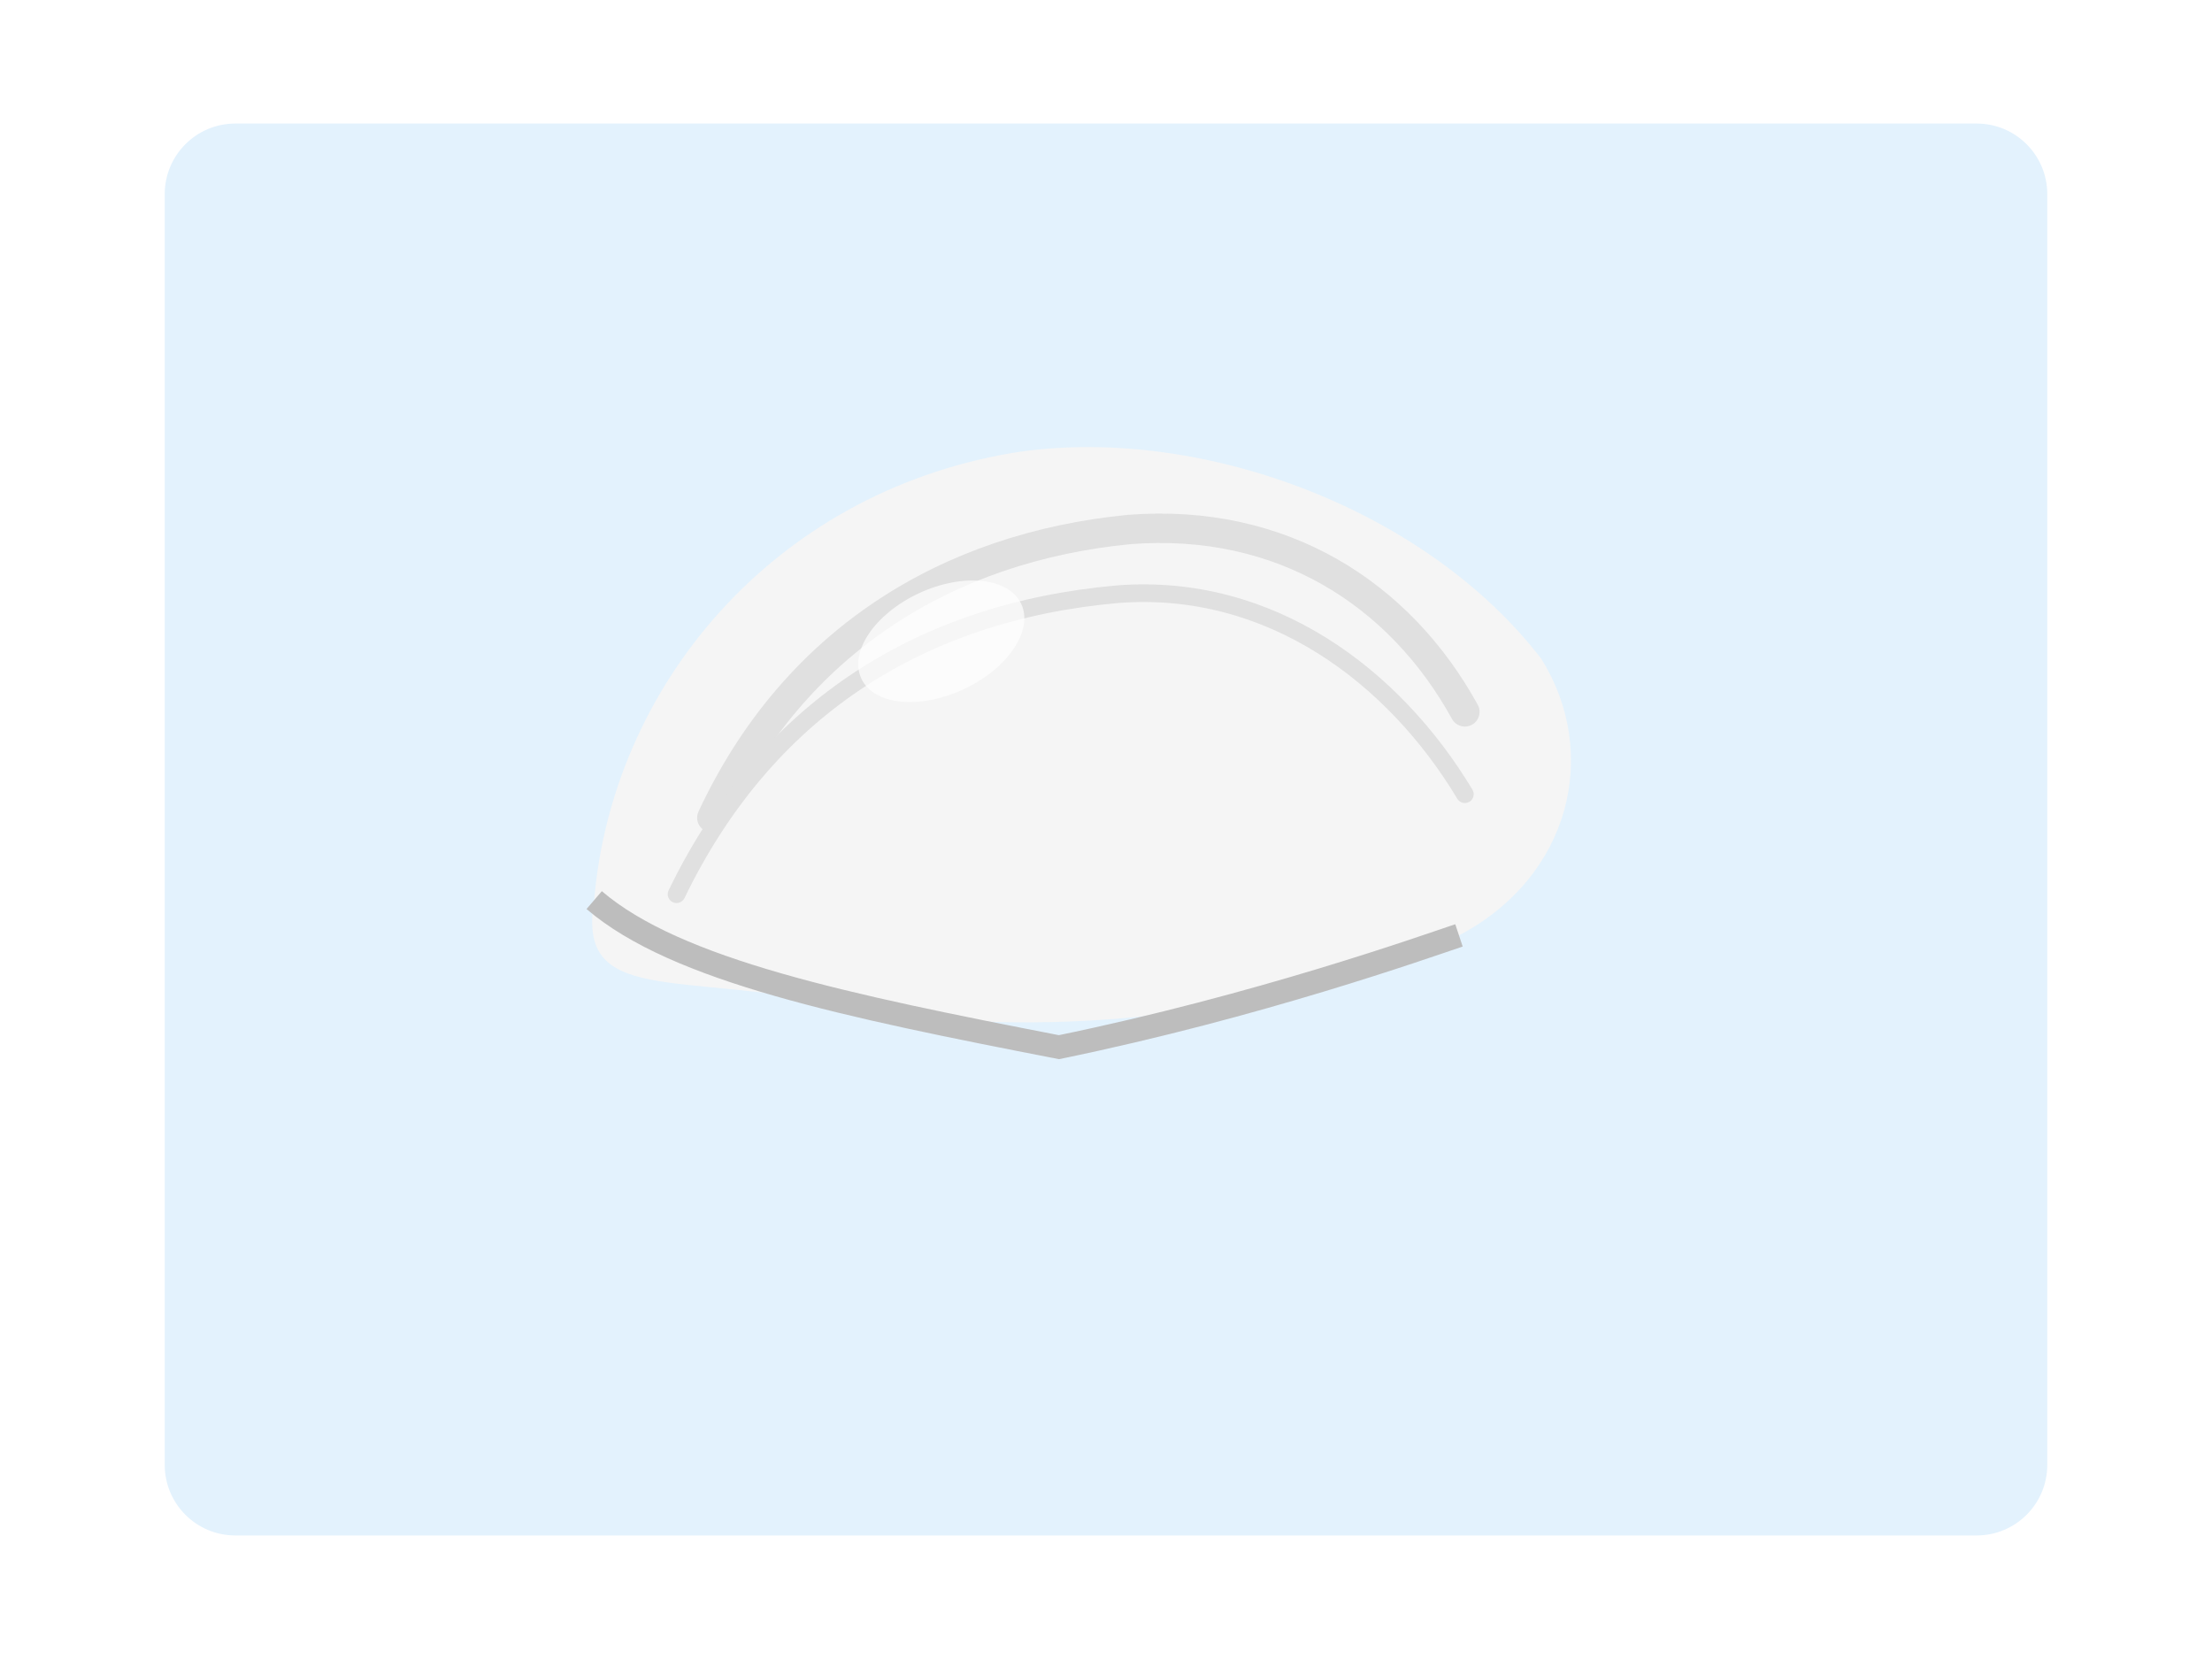
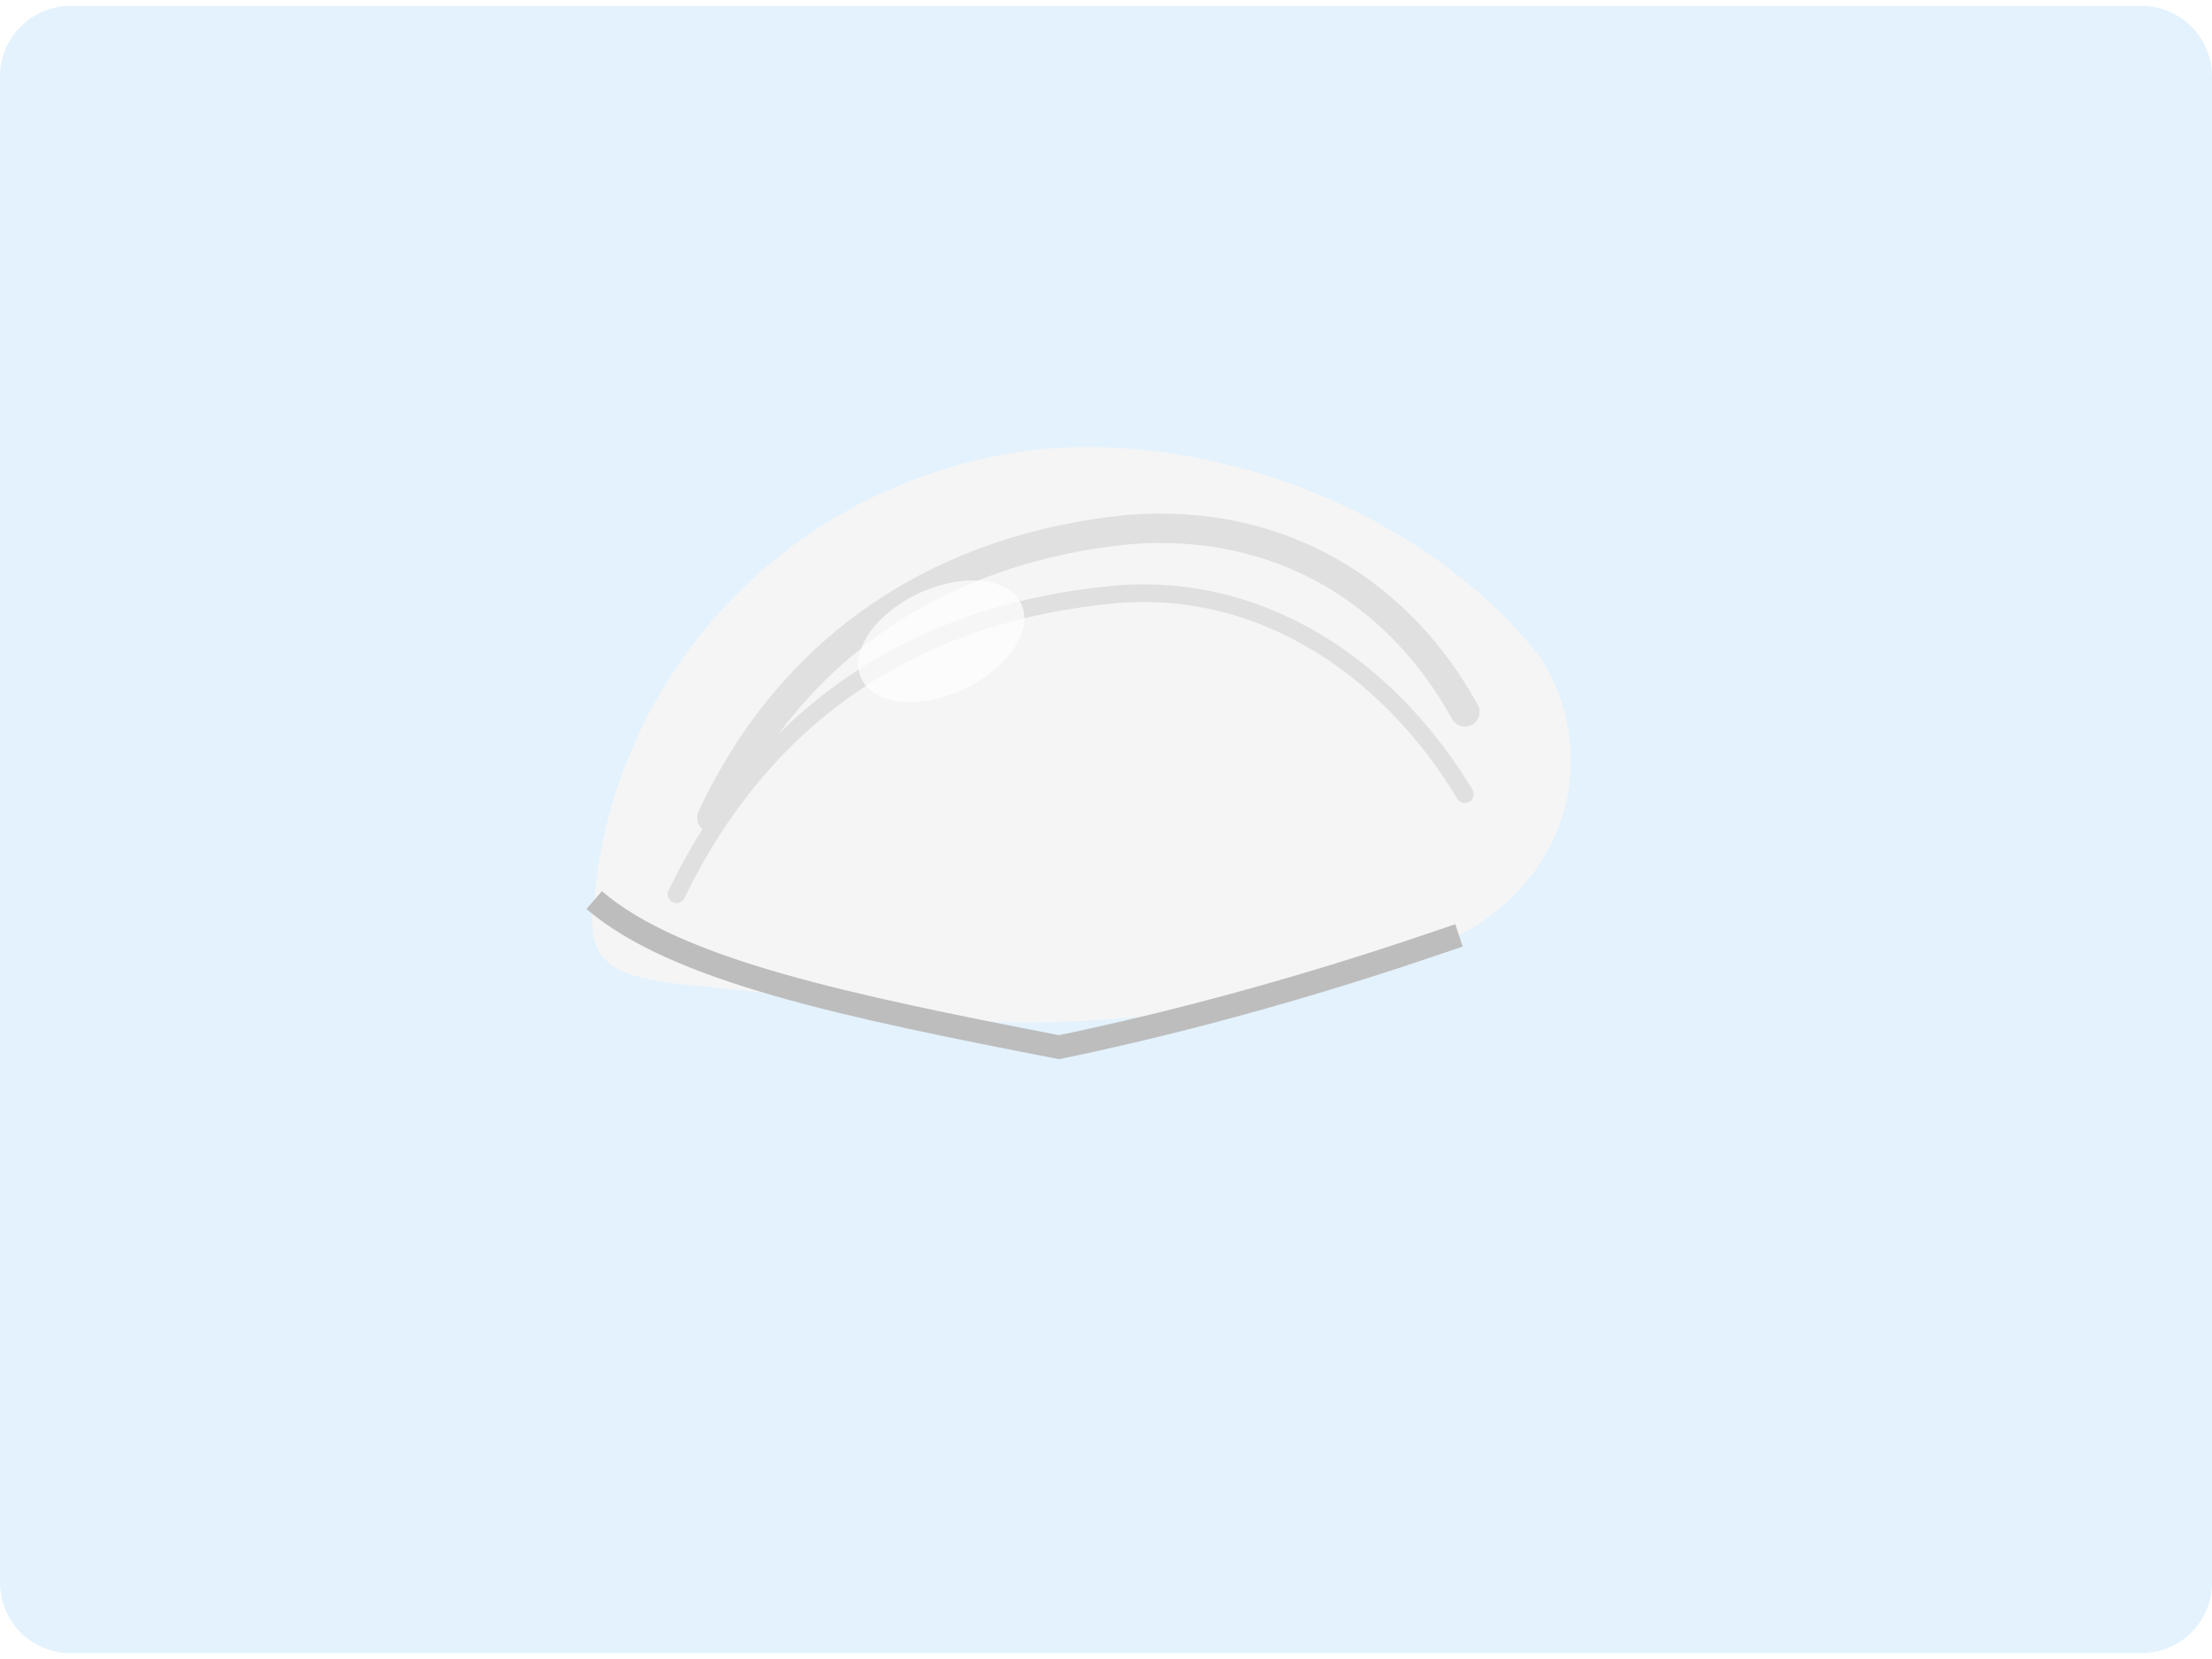
<svg xmlns="http://www.w3.org/2000/svg" width="320" height="240" viewBox="-28 -20 376 280">
-   <rect width="320" height="240" fill="#e3f2fd" rx="12" />
+   <rect x="-28" y="-20" width="376" height="280" fill="#e3f2fd" rx="12" />
  <path d="M73 132 C76 96 103 63 144 56 C175 51 214 65 234 91 C244 107 239 128 220 138 C194 150 152 157 116 150 C87 144 70 150 73 132 Z" fill="#f5f5f5" />
  <path d="M93 118 C107 88 133 72 164 69 C190 67 210 80 221 100" stroke="#e0e0e0" stroke-width="5" fill="none" stroke-linecap="round" />
  <path d="M87 131 C102 100 128 83 162 80 C188 78 209 94 221 114" stroke="#e0e0e0" stroke-width="3" fill="none" stroke-linecap="round" />
  <path d="M73 132 C87 144 116 150 152 157 C186 150 214 140 220 138" stroke="#bdbdbd" stroke-width="4" fill="none" />
  <ellipse cx="132" cy="88" rx="15" ry="9" fill="rgba(255,255,255,0.7)" transform="rotate(-25,132,88)" />
</svg>
